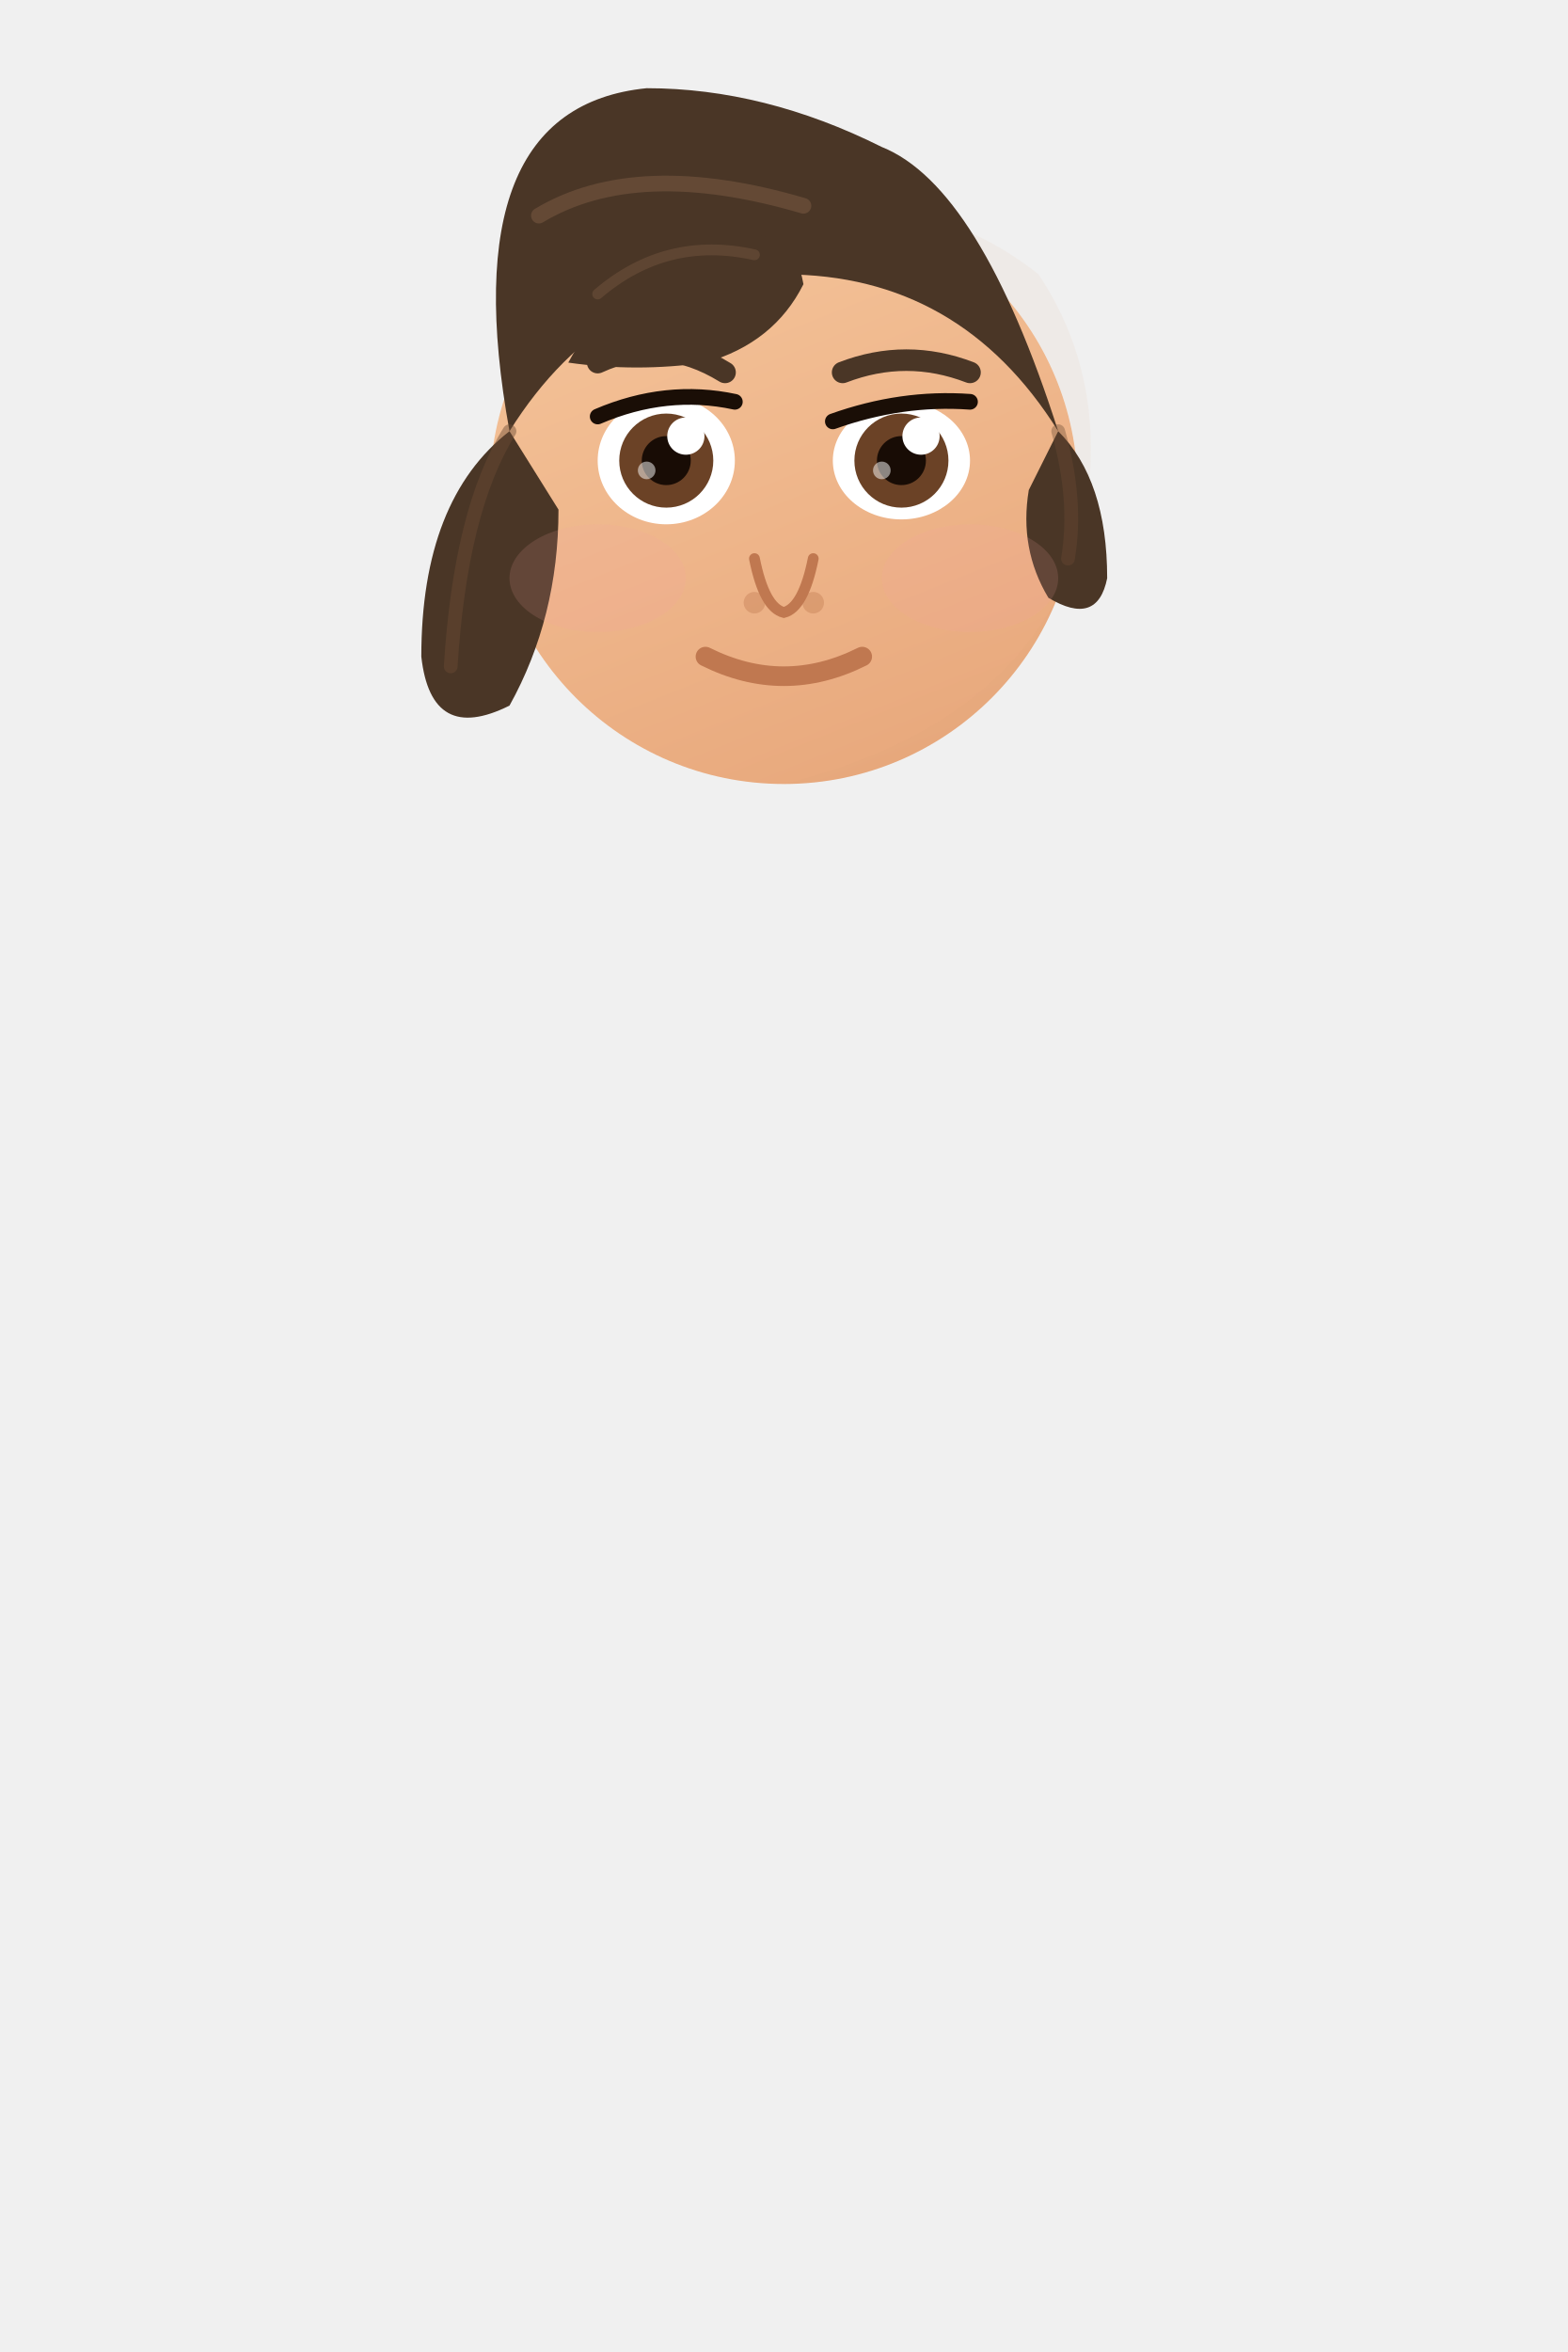
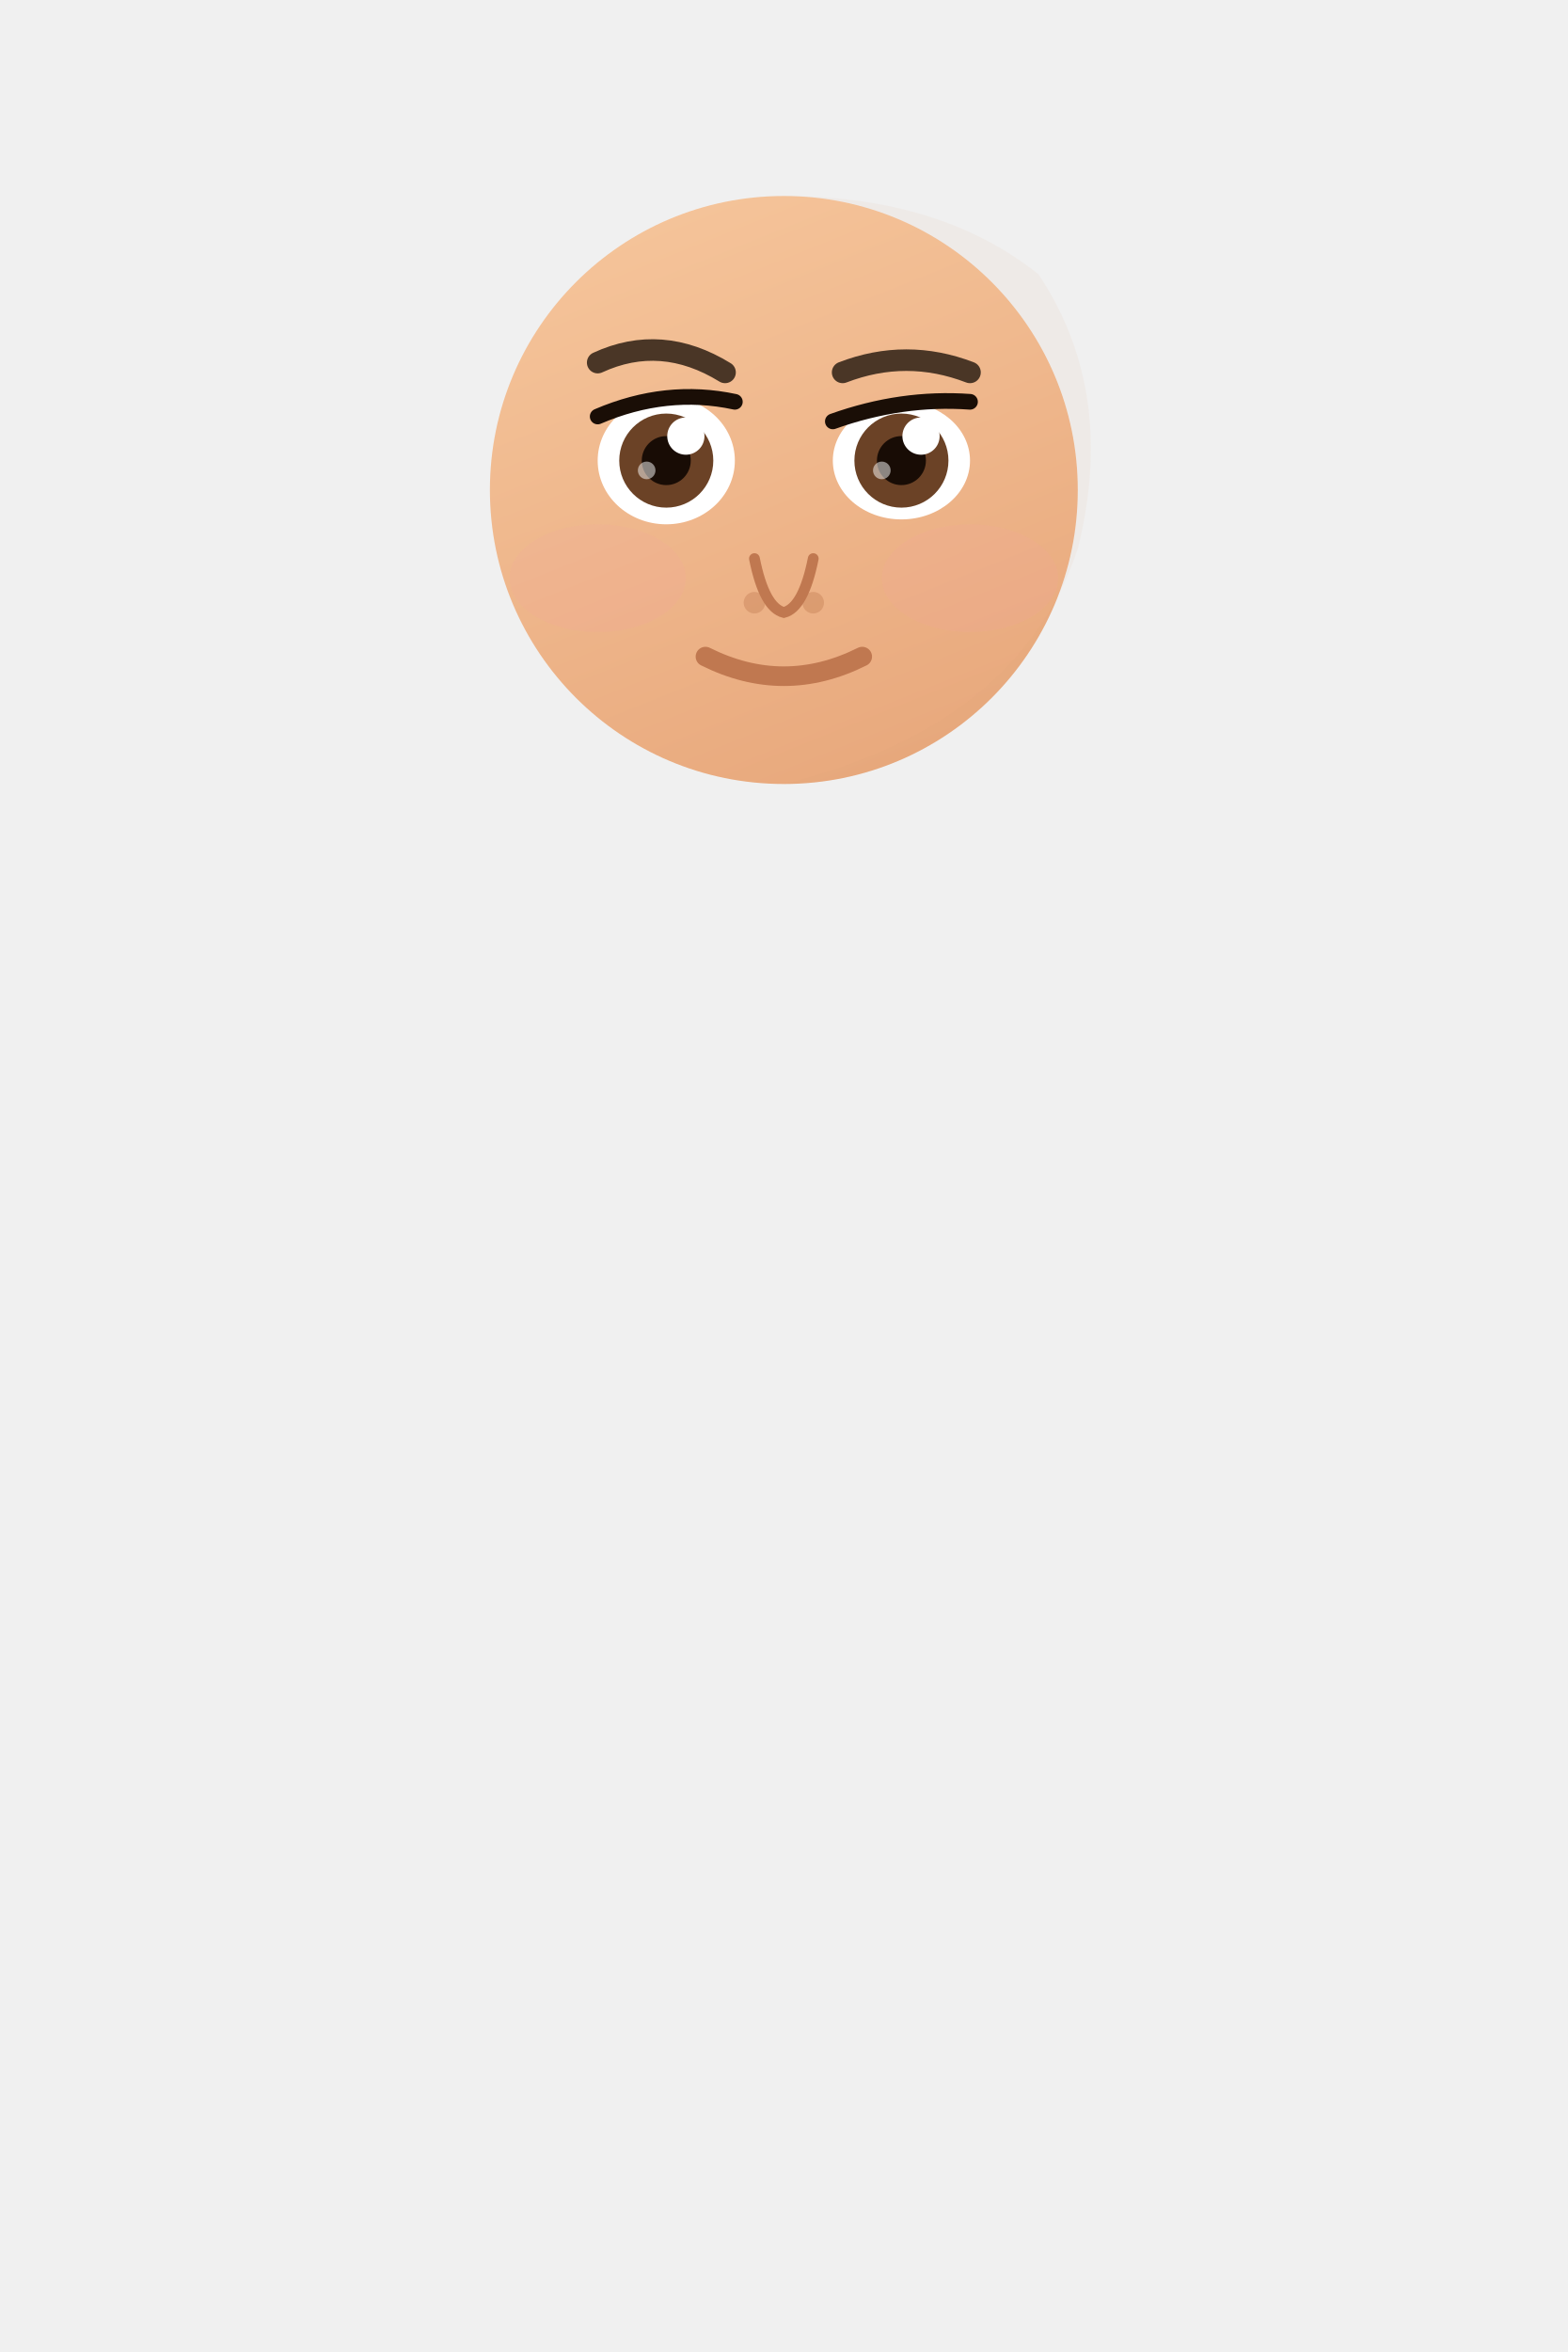
<svg xmlns="http://www.w3.org/2000/svg" viewBox="0 0 160 240">
  <defs>
    <linearGradient id="ex-sk" x1="0.3" y1="0" x2="0.7" y2="1">
      <stop offset="0%" stop-color="#F5C49A" />
      <stop offset="100%" stop-color="#E8A87C" />
    </linearGradient>
  </defs>
  <circle cx="80" cy="50" r="30" fill="url(#ex-sk)" />
  <path d="M 80 20 A 30 30 0 0 1 80 80 Q 104 74 110 56 Q 114 40 106 28 Q 96 20 80 20 Z" fill="#d4956a" opacity="0.07" />
-   <path d="M 52 44 Q 43 51 43 67 Q 44 76 52 72 Q 57 63 57 52 Z" fill="#4a3626" />
-   <path d="M 108 44 Q 113 49 113 59 Q 112 64 107 61 Q 104 56 105 50 Z" fill="#4a3626" />
-   <path d="M 52 44 Q 46 11 66 9 Q 78 9 90 15 Q 100 19 108 44 Q 98 28 80 28 Q 62 28 52 44 Z" fill="#4a3626" />
-   <path d="M 55 22 Q 65 16 82 21" fill="none" stroke="#7d5c44" stroke-width="1.6" stroke-linecap="round" opacity="0.5" />
-   <path d="M 52 44 Q 47 52 46 68" fill="none" stroke="#6b4a33" stroke-width="1.4" stroke-linecap="round" opacity="0.45" />
-   <path d="M 108 44 Q 110 51 109 57" fill="none" stroke="#6b4a33" stroke-width="1.4" stroke-linecap="round" opacity="0.38" />
-   <path d="M 58 37 Q 64 26 74 24 Q 81 23 82 29 Q 79 35 72 37 Q 65 38 58 37 Z" fill="#4a3626" />
-   <path d="M 61 30 Q 68 24 77 26" fill="none" stroke="#7d5c44" stroke-width="1.1" stroke-linecap="round" opacity="0.4" />
  <path d="M 61 37 Q 67.5 34 74 38" fill="none" stroke="#4a3626" stroke-width="2.2" stroke-linecap="round" />
  <path d="M 86 38 Q 92.5 35.5 99 38" fill="none" stroke="#4a3626" stroke-width="2.2" stroke-linecap="round" />
  <ellipse cx="68" cy="47" rx="7" ry="6.5" fill="white" />
  <ellipse cx="92" cy="47" rx="7" ry="6" fill="white" />
  <circle cx="68" cy="47" r="4.8" fill="#6B4226" />
  <circle cx="92" cy="47" r="4.8" fill="#6B4226" />
  <circle cx="68" cy="47" r="2.5" fill="#180c05" />
  <circle cx="92" cy="47" r="2.5" fill="#180c05" />
  <circle cx="70" cy="44.5" r="1.9" fill="white" />
  <circle cx="94" cy="44.5" r="1.9" fill="white" />
  <circle cx="66" cy="48" r="0.9" fill="white" opacity="0.5" />
  <circle cx="90" cy="48" r="0.9" fill="white" opacity="0.5" />
  <path d="M 61 42.5 Q 68 39.5 75 41" fill="none" stroke="#1a0e06" stroke-width="1.6" stroke-linecap="round" />
  <path d="M 85 43 Q 92 40.5 99 41" fill="none" stroke="#1a0e06" stroke-width="1.6" stroke-linecap="round" />
  <path d="M 77 57 Q 78 62 80 62.5 Q 82 62 83 57" fill="none" stroke="#c07850" stroke-width="1.1" stroke-linecap="round" />
  <circle cx="77" cy="61.5" r="1.1" fill="#c07850" opacity="0.38" />
  <circle cx="83" cy="61.5" r="1.1" fill="#c07850" opacity="0.38" />
  <path d="M 72 67 Q 80 71 88 67" stroke="#c07850" stroke-width="2" fill="none" stroke-linecap="round" />
  <ellipse cx="61" cy="59" rx="9" ry="5.5" fill="#F4A0A0" opacity="0.15" />
  <ellipse cx="99" cy="59" rx="9" ry="5.5" fill="#F4A0A0" opacity="0.15" />
</svg>
